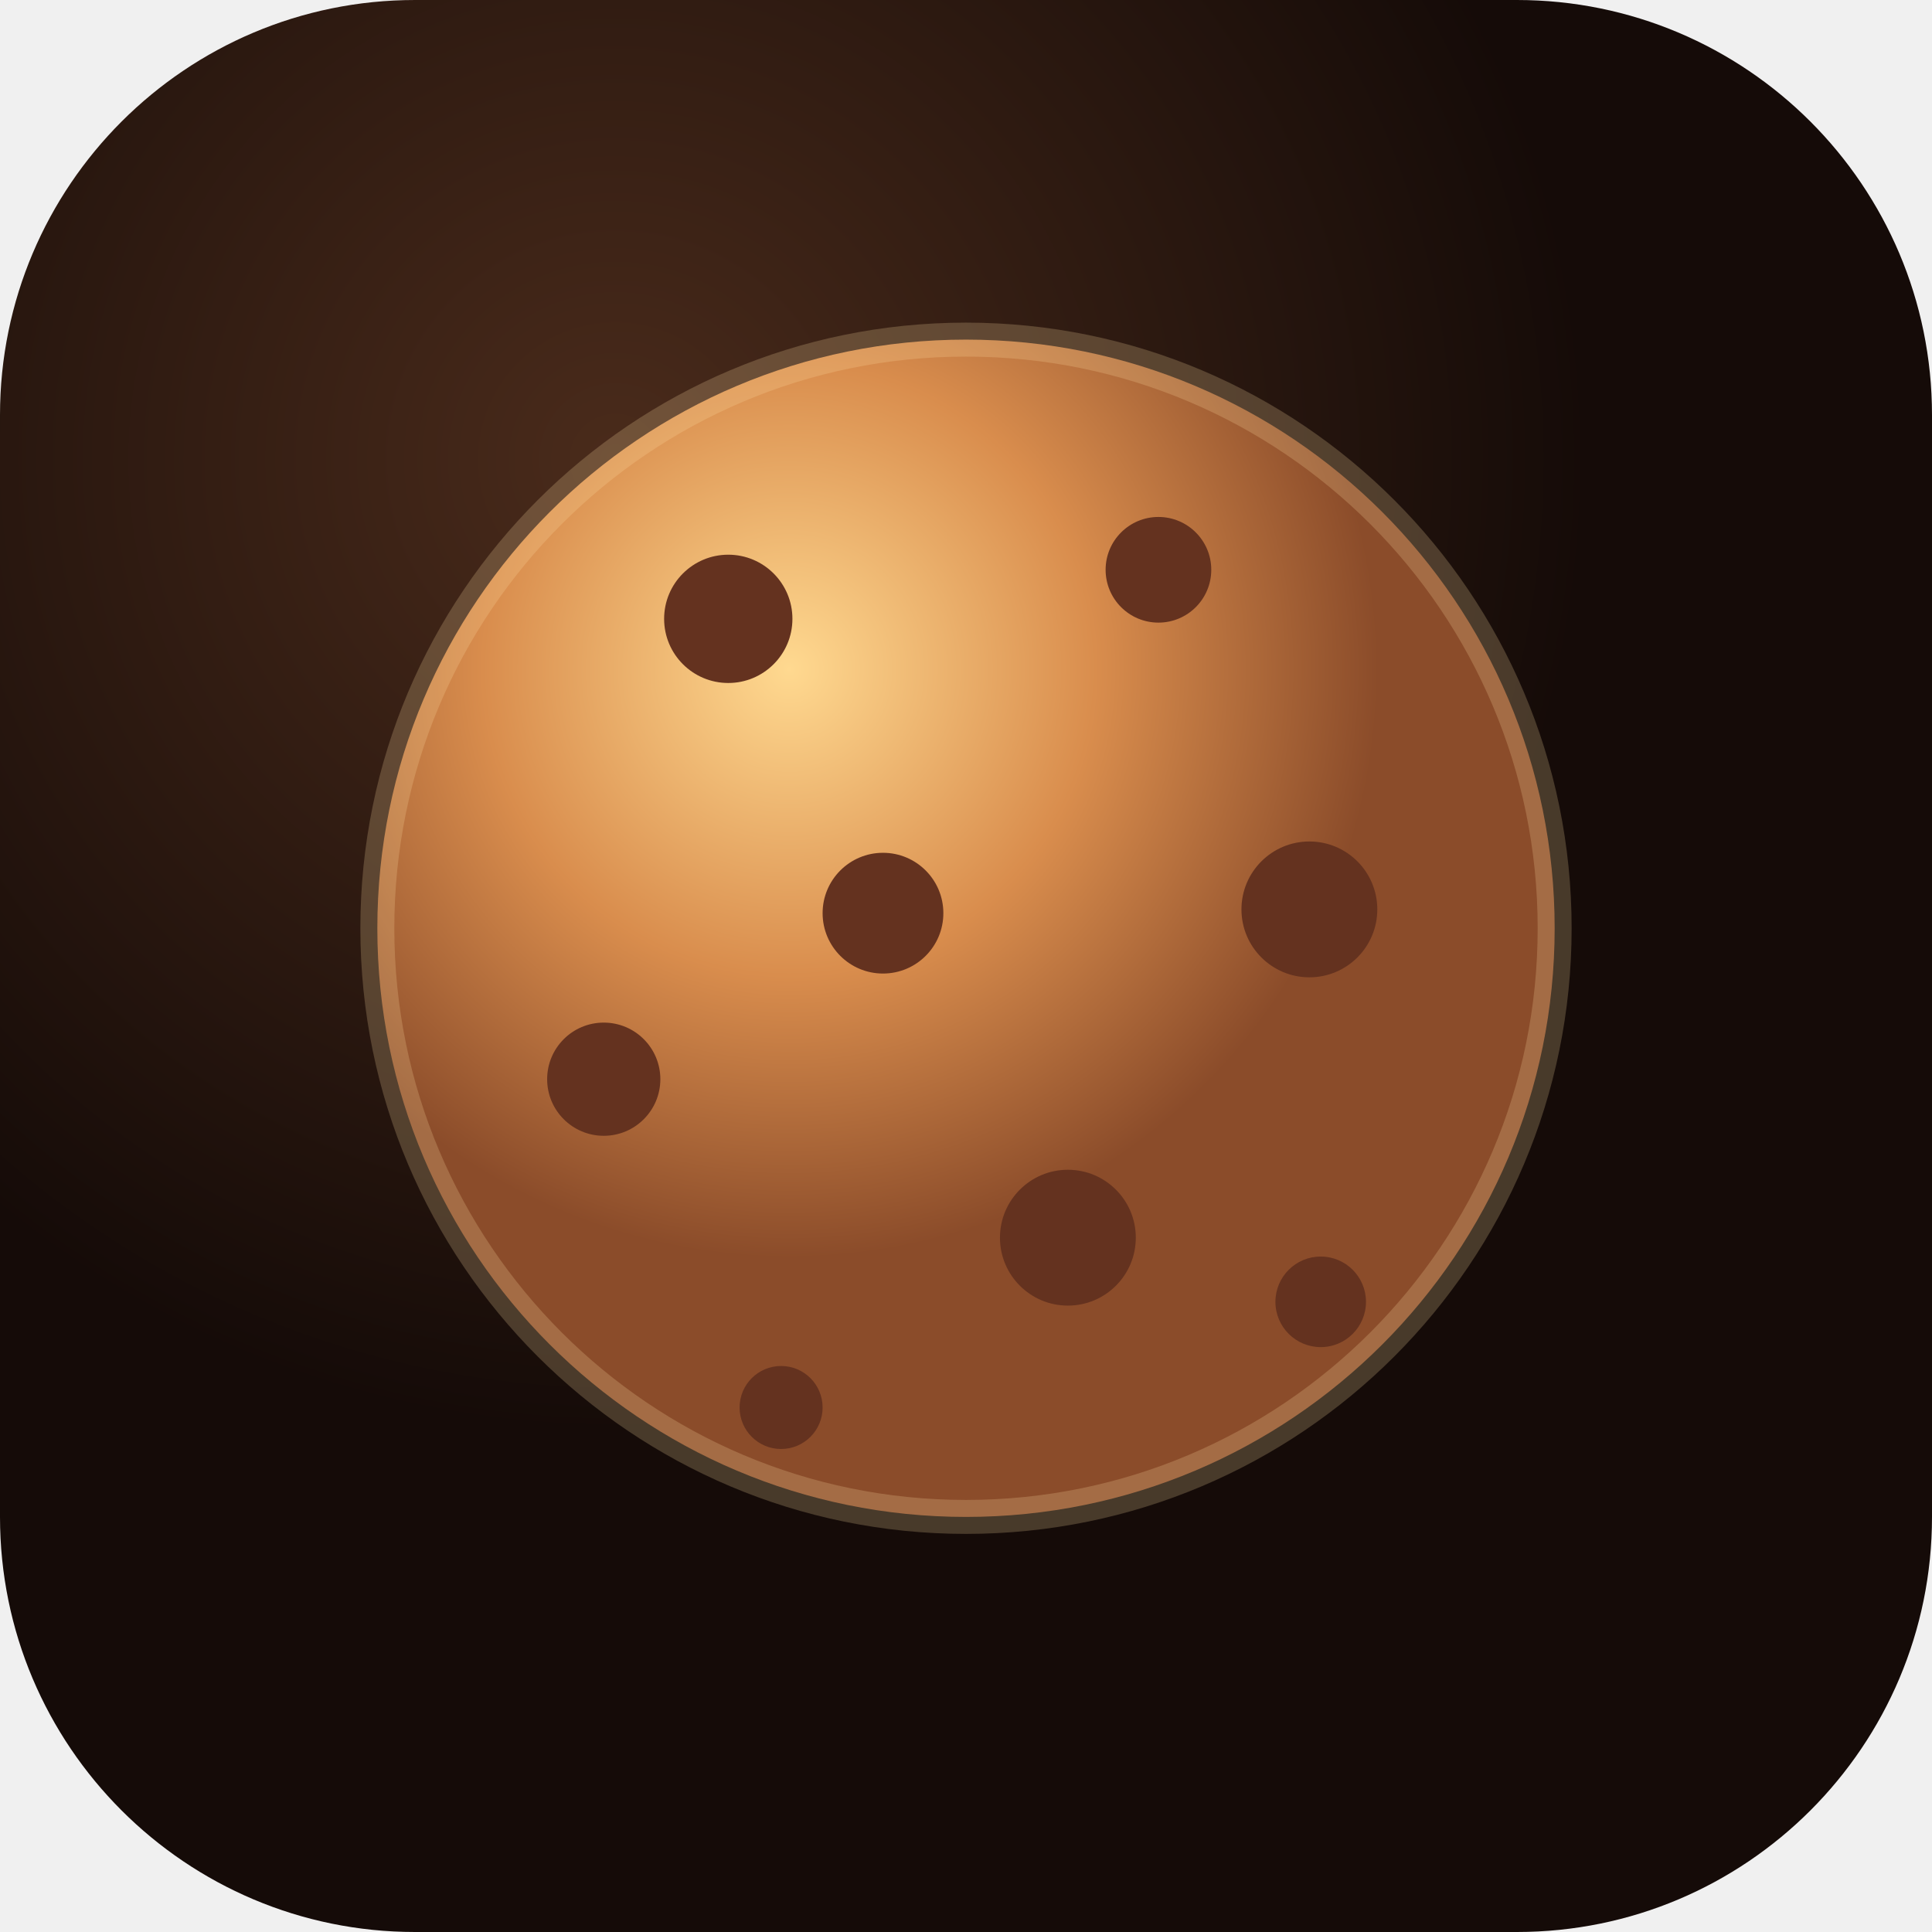
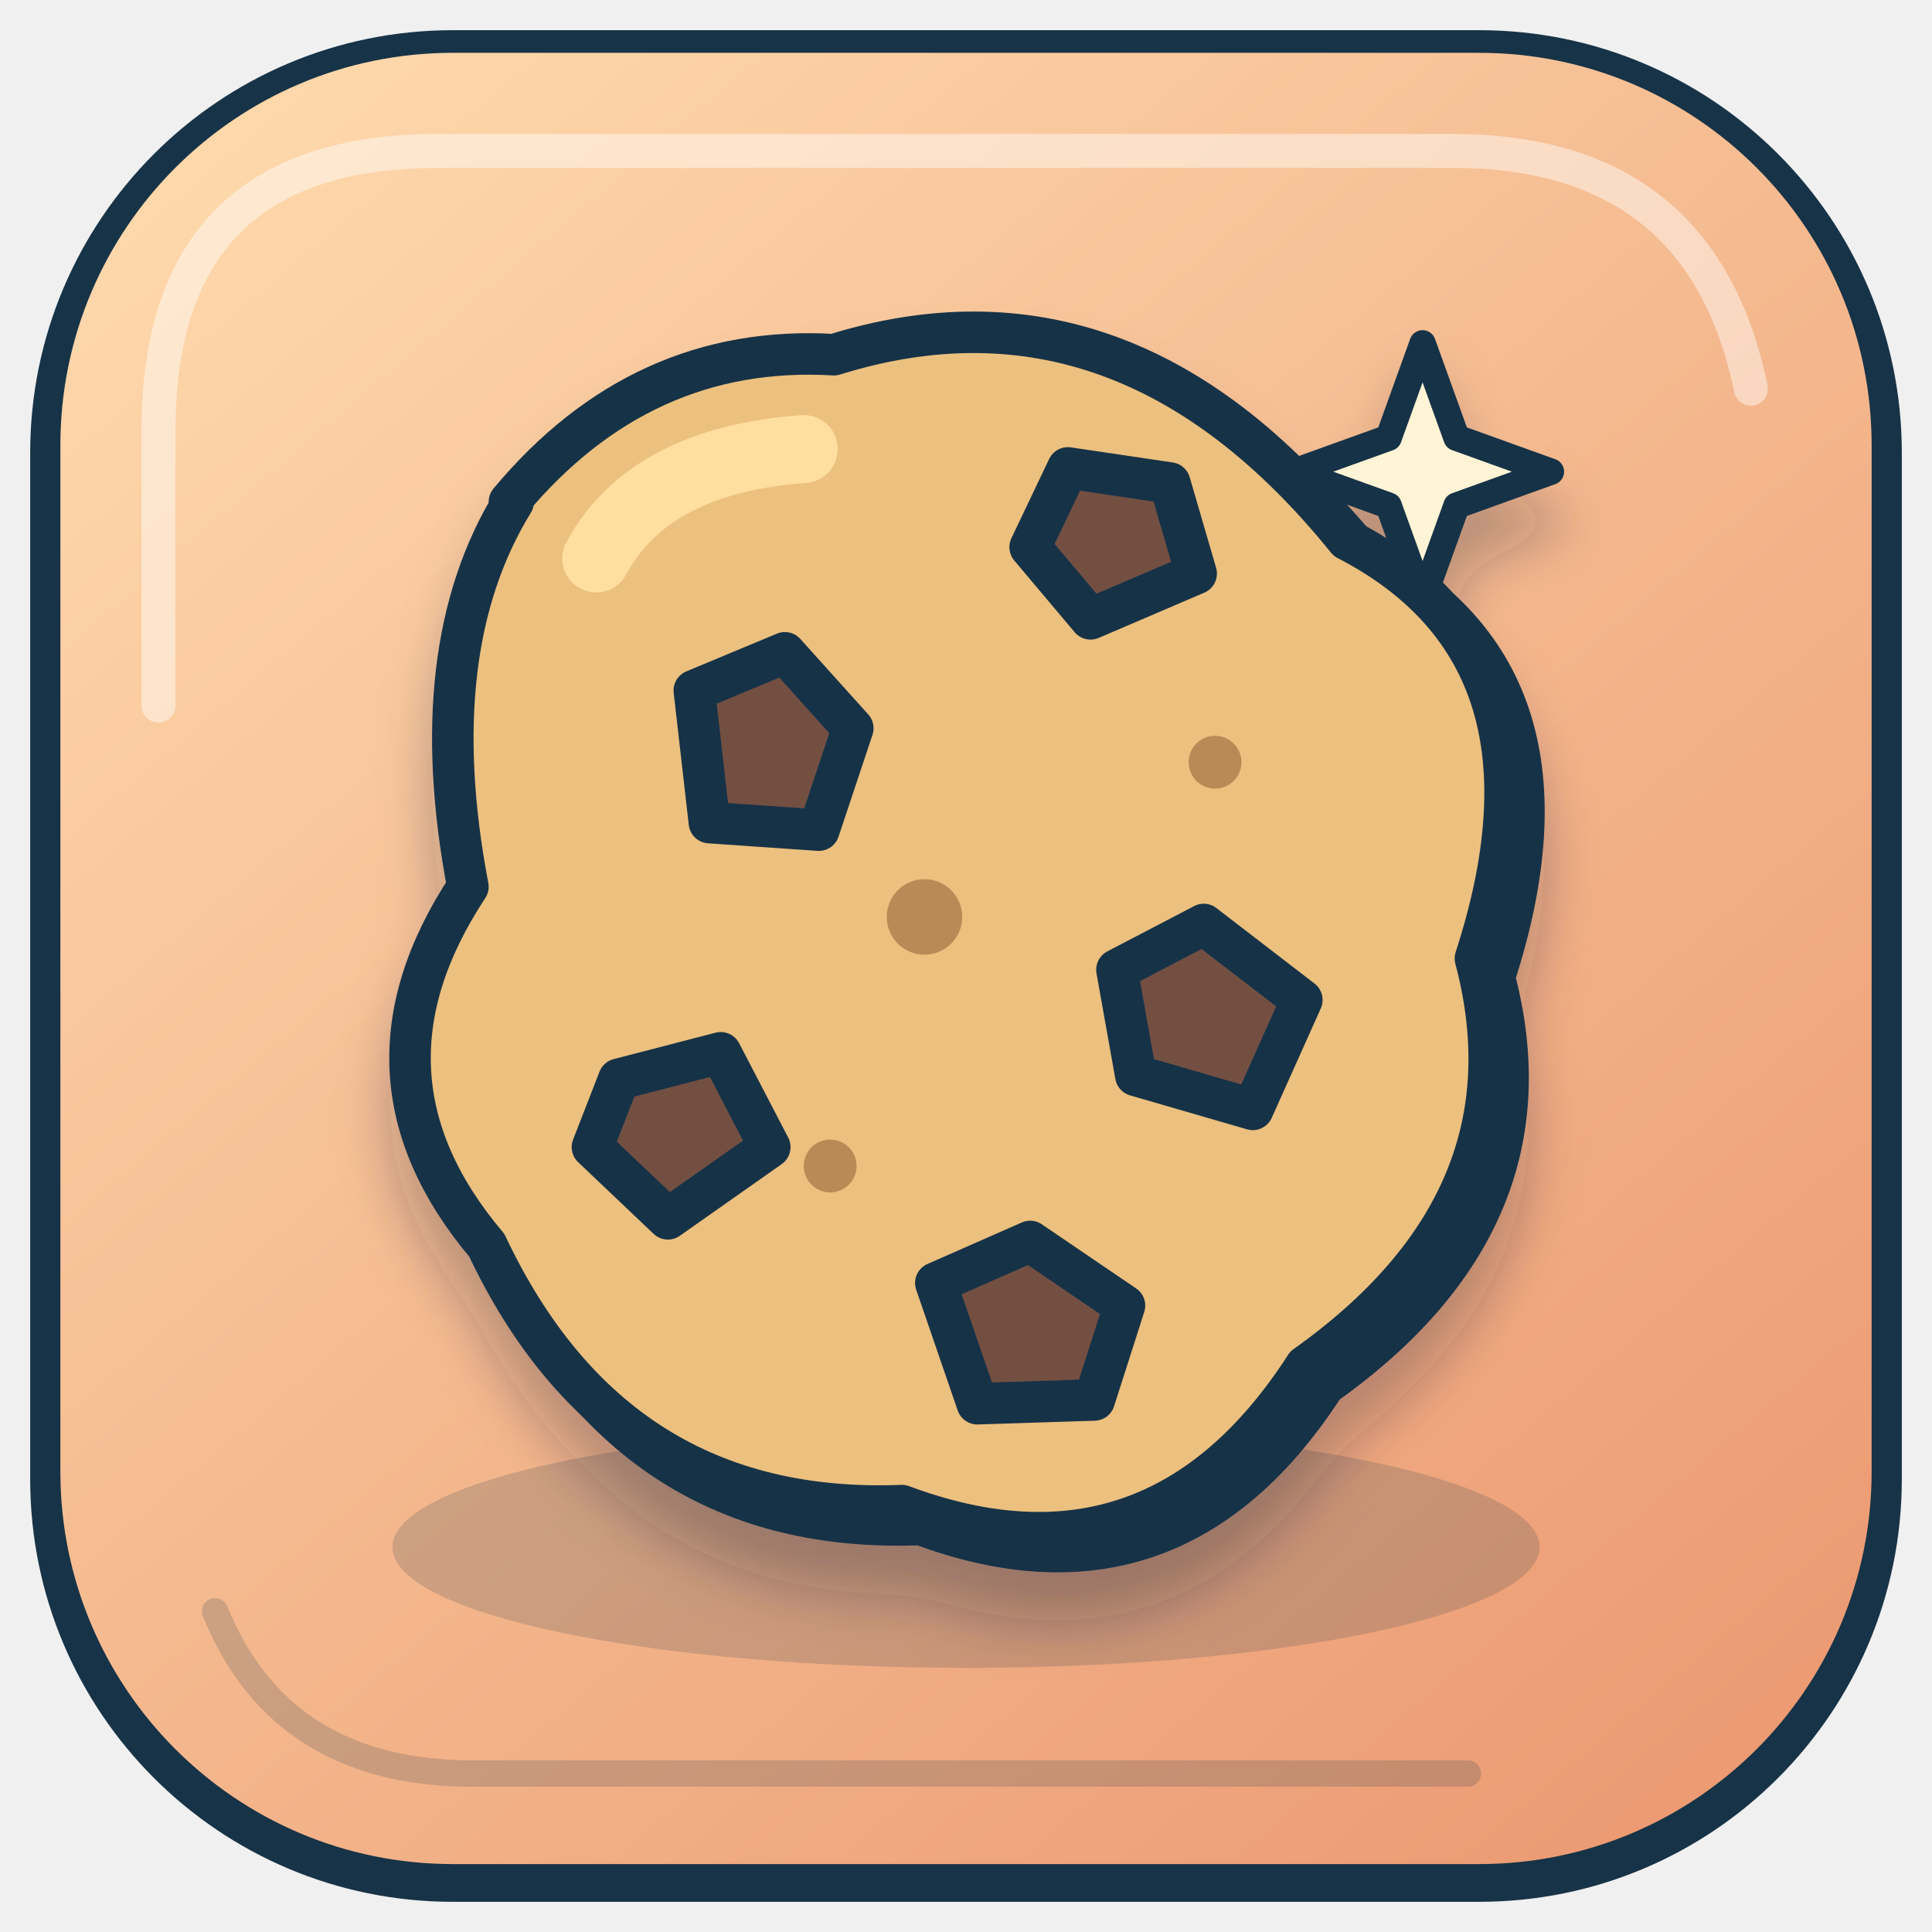
- <svg xmlns="http://www.w3.org/2000/svg" viewBox="0 0 512 512">
+ <svg xmlns="http://www.w3.org/2000/svg" width="512" height="512" viewBox="0 0 512 512" role="img" aria-label="crumbclicker">
  <defs>
-     <radialGradient id="bg" cx="32%" cy="24%">
-       <stop stop-color="#4a2b1b" />
-       <stop offset="1" stop-color="#150b08" />
-     </radialGradient>
-     <radialGradient id="c" cx="35%" cy="28%">
-       <stop stop-color="#ffd990" />
-       <stop offset=".52" stop-color="#d98d4d" />
-       <stop offset="1" stop-color="#8b4c2a" />
-     </radialGradient>
+     <linearGradient id="bg" x2=".85" y2="1">
+       <stop stop-color="#ffdcaf" />
+       <stop offset="1" stop-color="#ec9b73" />
+     </linearGradient>
+     <linearGradient id="shine" x2="0" y2="1">
+       <stop stop-color="#fff" stop-opacity=".42" />
+       <stop offset="1" stop-color="#fff" stop-opacity="0" />
+     </linearGradient>
+     <filter id="shadow" x="-30%" y="-30%" width="160%" height="160%">
+       <feDropShadow dx="0" dy="13" stdDeviation="7" flood-color="#122939" flood-opacity=".28" />
+     </filter>
  </defs>
-   <rect width="512" height="512" rx="110" fill="url(#bg)" />
-   <circle cx="256" cy="246" r="156" fill="url(#c)" stroke="#ffe0a5" stroke-opacity=".22" stroke-width="9" />
-   <g fill="#64321f">
-     <circle cx="193" cy="164" r="17" />
-     <circle cx="307" cy="151" r="14" />
-     <circle cx="347" cy="241" r="18" />
-     <circle cx="234" cy="242" r="16" />
-     <circle cx="160" cy="286" r="15" />
-     <circle cx="283" cy="328" r="18" />
-     <circle cx="350" cy="345" r="12" />
-     <circle cx="207" cy="373" r="11" />
+   <rect x="8" y="8" width="496" height="496" rx="112" fill="#173347" />
+   <rect x="16" y="14" width="480" height="480" rx="104" fill="url(#bg)" />
+   <path d="M42 187V114Q42 40 116 40H385Q451 40 464 103" fill="none" stroke="#fff" stroke-opacity=".45" stroke-width="9" stroke-linecap="round" />
+   <ellipse cx="256" cy="410" rx="152" ry="32" fill="#0d3047" opacity=".17" />
+   <g stroke="#173347" stroke-width="11" stroke-linecap="round" stroke-linejoin="round" filter="url(#shadow)">
+     <path d="M141 138q35-42 85-39 77-24 136 49 60 31 34 111 17 64-45 108-40 62-107 37-76 3-110-69-38-45-5-95-12-63 12-102z" fill="#b77345" />
+     <path d="M135 133q35-42 86-39 77-24 136 49 60 31 34 111 17 64-45 108-40 62-107 37-76 3-110-69-38-45-5-95-12-63 12-102z" fill="#ecc07e" />
+     <path d="M158 148q14-26 55-29" fill="none" stroke="#ffdfa0" stroke-width="18" />
+     <path d="M184 183l24-10 18 20-9 27-29-2z" fill="#735043" />
+     <path d="M283 124l27 4 7 24-28 12-16-19zM296 257l23-12 26 20-13 29-31-9zM164 286l27-7 13 25-27 19-20-19zM248 340l25-11 25 17-8 25-31 1z" fill="#735043" />
+     <circle cx="245" cy="243" r="10" fill="#b98957" stroke="none" />
+     <circle cx="322" cy="202" r="7" fill="#b98957" stroke="none" />
+     <circle cx="220" cy="309" r="7" fill="#b98957" stroke="none" />
+     <path d="M377 91l9 25 25 9-25 9-9 25-9-25-25-9 25-9z" fill="#fff4d5" stroke-width="7" />
  </g>
+   <path d="M57 427Q74 469 123 470H389" fill="none" stroke="#143248" stroke-opacity=".18" stroke-width="7" stroke-linecap="round" />
</svg>
